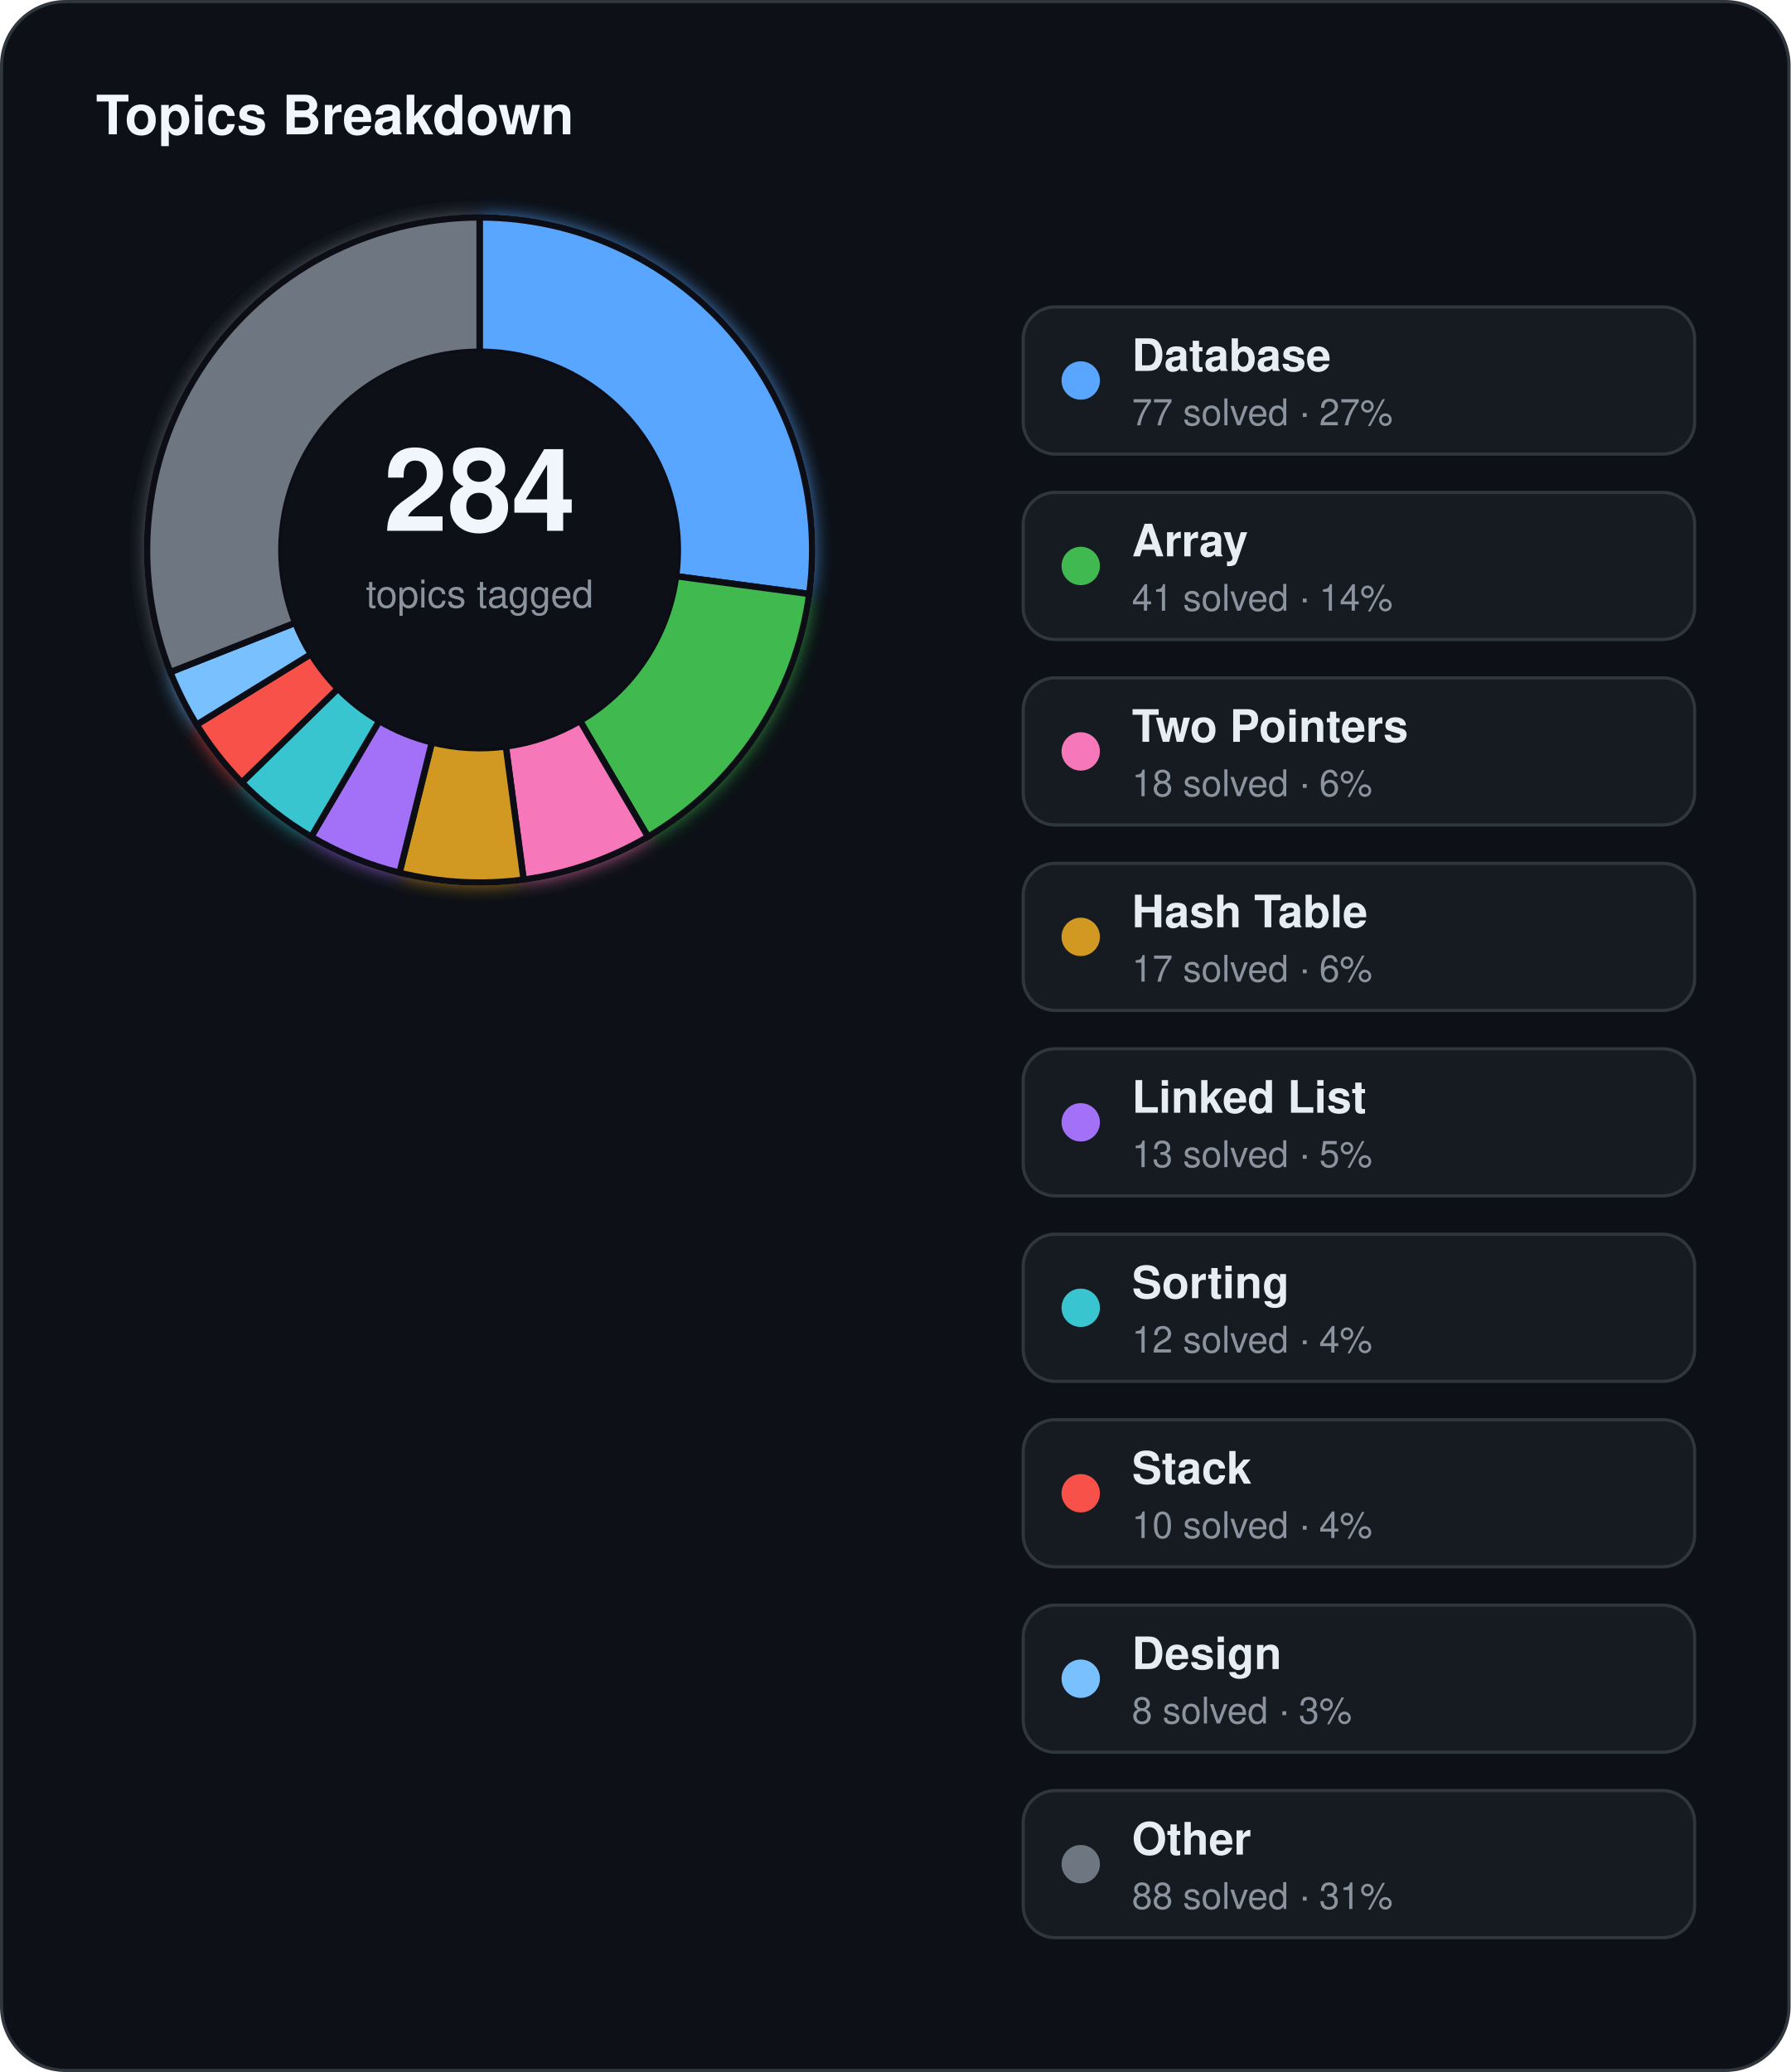
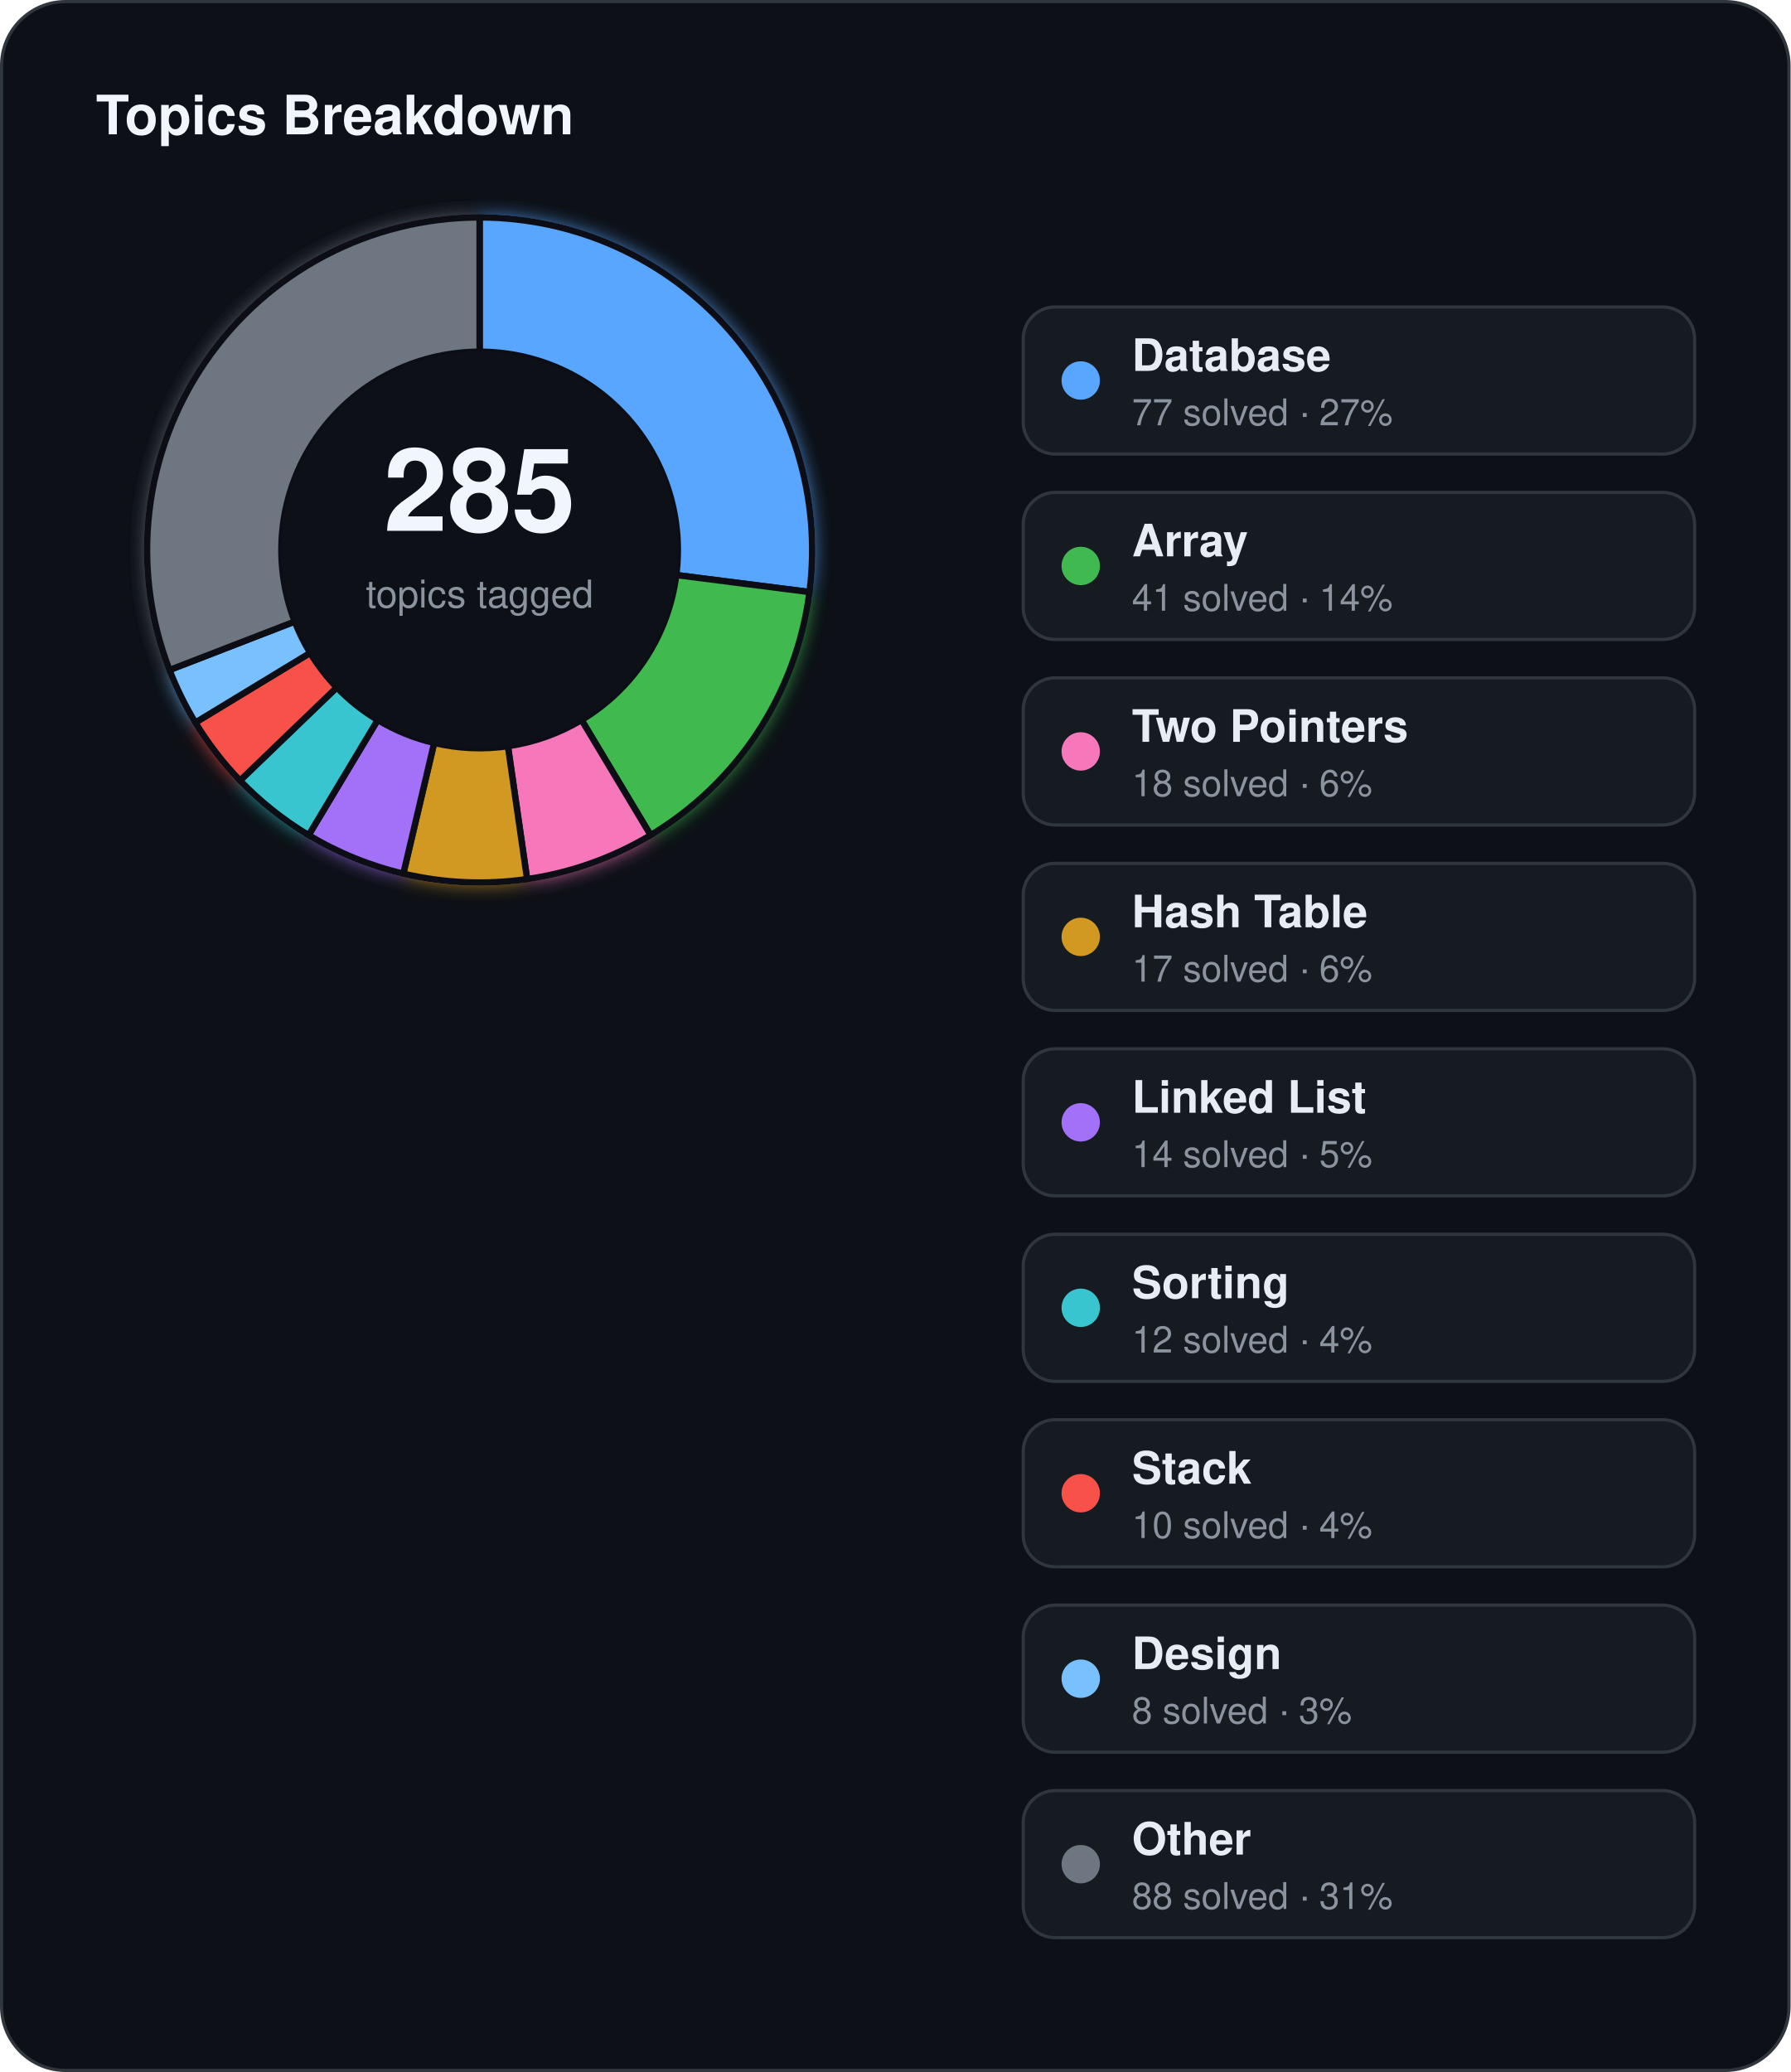
<svg xmlns="http://www.w3.org/2000/svg" width="560" height="648" viewBox="0 0 560 648">
  <defs>
    <filter id="topics-glow" x="-60%" y="-60%" width="220%" height="220%">
      <feGaussianBlur stdDeviation="3" result="blur" />
      <feMerge>
        <feMergeNode in="blur" />
        <feMergeNode in="SourceGraphic" />
      </feMerge>
    </filter>
  </defs>
  <rect x="0.5" y="0.5" width="559" height="647" rx="20" fill="#0d1117" stroke="#30363d" stroke-width="1" />
  <text x="30" y="42" fill="#f0f6fc" font-family="Segoe UI, Helvetica, Arial, sans-serif" font-size="17" font-weight="700">Topics Breakdown</text>
  <g filter="url(#topics-glow)">
-     <path d="M 150.00,68.00 A 104,104 0 0 1 253.09,185.76 L 211.45,180.21 A 62,62 0 0 0 150.00,110.00 Z" fill="#58a6ff" stroke="#0d1117" stroke-width="2" />
-     <path d="M 253.09,185.76 A 104,104 0 0 1 202.66,261.68 L 181.40,225.46 A 62,62 0 0 0 211.45,180.21 Z" fill="#3fb950" stroke="#0d1117" stroke-width="2" />
-     <path d="M 202.66,261.68 A 104,104 0 0 1 163.76,275.09 L 158.21,233.45 A 62,62 0 0 0 181.40,225.46 Z" fill="#f778ba" stroke="#0d1117" stroke-width="2" />
-     <path d="M 163.76,275.09 A 104,104 0 0 1 124.94,272.94 L 135.06,232.17 A 62,62 0 0 0 158.21,233.45 Z" fill="#d29922" stroke="#0d1117" stroke-width="2" />
-     <path d="M 124.94,272.94 A 104,104 0 0 1 97.34,261.68 L 118.60,225.46 A 62,62 0 0 0 135.06,232.17 Z" fill="#a371f7" stroke="#0d1117" stroke-width="2" />
-     <path d="M 97.34,261.68 A 104,104 0 0 1 75.65,244.72 L 105.68,215.35 A 62,62 0 0 0 118.60,225.46 Z" fill="#39c5cf" stroke="#0d1117" stroke-width="2" />
-     <path d="M 75.65,244.72 A 104,104 0 0 1 61.51,226.63 L 97.24,204.57 A 62,62 0 0 0 105.68,215.35 Z" fill="#f85149" stroke="#0d1117" stroke-width="2" />
-     <path d="M 61.51,226.63 A 104,104 0 0 1 53.27,210.20 L 92.33,194.77 A 62,62 0 0 0 97.24,204.57 Z" fill="#79c0ff" stroke="#0d1117" stroke-width="2" />
-     <path d="M 53.27,210.20 A 104,104 0 0 1 150.00,68.00 L 150.00,110.00 A 62,62 0 0 0 92.33,194.77 Z" fill="#6e7681" stroke="#0d1117" stroke-width="2" />
+     <path d="M 150.00,68.00 A 104,104 0 0 1 253.17,185.15 L 211.50,179.84 A 62,62 0 0 0 150.00,110.00 Z" fill="#58a6ff" stroke="#0d1117" stroke-width="2" />
+     <path d="M 253.17,185.15 A 104,104 0 0 1 203.48,261.19 L 181.88,225.17 A 62,62 0 0 0 211.50,179.84 Z" fill="#3fb950" stroke="#0d1117" stroke-width="2" />
+     <path d="M 203.48,261.19 A 104,104 0 0 1 164.85,274.93 L 158.85,233.36 A 62,62 0 0 0 181.88,225.17 Z" fill="#f778ba" stroke="#0d1117" stroke-width="2" />
+     <path d="M 164.85,274.93 A 104,104 0 0 1 126.14,273.23 L 135.78,232.35 A 62,62 0 0 0 158.85,233.36 Z" fill="#d29922" stroke="#0d1117" stroke-width="2" />
+     <path d="M 126.14,273.23 A 104,104 0 0 1 96.52,261.19 L 118.12,225.17 A 62,62 0 0 0 135.78,232.35 Z" fill="#a371f7" stroke="#0d1117" stroke-width="2" />
+     <path d="M 96.52,261.19 A 104,104 0 0 1 75.06,244.11 L 105.32,214.99 A 62,62 0 0 0 118.12,225.17 Z" fill="#39c5cf" stroke="#0d1117" stroke-width="2" />
+     <path d="M 75.06,244.11 A 104,104 0 0 1 61.10,225.97 L 97.00,204.18 A 62,62 0 0 0 105.32,214.99 Z" fill="#f85149" stroke="#0d1117" stroke-width="2" />
+     <path d="M 61.10,225.97 A 104,104 0 0 1 53.01,209.54 L 92.18,194.38 A 62,62 0 0 0 97.00,204.18 Z" fill="#79c0ff" stroke="#0d1117" stroke-width="2" />
+     <path d="M 53.01,209.54 A 104,104 0 0 1 150.00,68.00 L 150.00,110.00 A 62,62 0 0 0 92.18,194.38 Z" fill="#6e7681" stroke="#0d1117" stroke-width="2" />
  </g>
  <circle cx="150" cy="172" r="62" fill="#0d1117" />
-   <text x="150" y="166" text-anchor="middle" fill="#f0f6fc" font-family="Segoe UI, Helvetica, Arial, sans-serif" font-size="36" font-weight="700">284</text>
+   <text x="150" y="166" text-anchor="middle" fill="#f0f6fc" font-family="Segoe UI, Helvetica, Arial, sans-serif" font-size="36" font-weight="700">285</text>
  <text x="150" y="190" text-anchor="middle" fill="#8b949e" font-family="Segoe UI, Helvetica, Arial, sans-serif" font-size="12">topics tagged</text>
  <rect x="320" y="96" width="210" height="46" rx="10" fill="#161b22" stroke="#30363d" stroke-width="1" />
  <circle cx="338" cy="119" r="6" fill="#58a6ff" />
  <text x="354" y="116" fill="#e6edf3" font-family="Segoe UI, Helvetica, Arial, sans-serif" font-size="14" font-weight="600">Database</text>
  <text x="354" y="133" fill="#8b949e" font-family="Segoe UI, Helvetica, Arial, sans-serif" font-size="11.5">77 solved · 27%</text>
  <rect x="320" y="154" width="210" height="46" rx="10" fill="#161b22" stroke="#30363d" stroke-width="1" />
  <circle cx="338" cy="177" r="6" fill="#3fb950" />
  <text x="354" y="174" fill="#e6edf3" font-family="Segoe UI, Helvetica, Arial, sans-serif" font-size="14" font-weight="600">Array</text>
  <text x="354" y="191" fill="#8b949e" font-family="Segoe UI, Helvetica, Arial, sans-serif" font-size="11.5">41 solved · 14%</text>
  <rect x="320" y="212" width="210" height="46" rx="10" fill="#161b22" stroke="#30363d" stroke-width="1" />
  <circle cx="338" cy="235" r="6" fill="#f778ba" />
  <text x="354" y="232" fill="#e6edf3" font-family="Segoe UI, Helvetica, Arial, sans-serif" font-size="14" font-weight="600">Two Pointers</text>
  <text x="354" y="249" fill="#8b949e" font-family="Segoe UI, Helvetica, Arial, sans-serif" font-size="11.5">18 solved · 6%</text>
  <rect x="320" y="270" width="210" height="46" rx="10" fill="#161b22" stroke="#30363d" stroke-width="1" />
  <circle cx="338" cy="293" r="6" fill="#d29922" />
  <text x="354" y="290" fill="#e6edf3" font-family="Segoe UI, Helvetica, Arial, sans-serif" font-size="14" font-weight="600">Hash Table</text>
  <text x="354" y="307" fill="#8b949e" font-family="Segoe UI, Helvetica, Arial, sans-serif" font-size="11.5">17 solved · 6%</text>
  <rect x="320" y="328" width="210" height="46" rx="10" fill="#161b22" stroke="#30363d" stroke-width="1" />
  <circle cx="338" cy="351" r="6" fill="#a371f7" />
  <text x="354" y="348" fill="#e6edf3" font-family="Segoe UI, Helvetica, Arial, sans-serif" font-size="14" font-weight="600">Linked List</text>
-   <text x="354" y="365" fill="#8b949e" font-family="Segoe UI, Helvetica, Arial, sans-serif" font-size="11.5">13 solved · 5%</text>
+   <text x="354" y="365" fill="#8b949e" font-family="Segoe UI, Helvetica, Arial, sans-serif" font-size="11.5">14 solved · 5%</text>
  <rect x="320" y="386" width="210" height="46" rx="10" fill="#161b22" stroke="#30363d" stroke-width="1" />
  <circle cx="338" cy="409" r="6" fill="#39c5cf" />
  <text x="354" y="406" fill="#e6edf3" font-family="Segoe UI, Helvetica, Arial, sans-serif" font-size="14" font-weight="600">Sorting</text>
  <text x="354" y="423" fill="#8b949e" font-family="Segoe UI, Helvetica, Arial, sans-serif" font-size="11.5">12 solved · 4%</text>
  <rect x="320" y="444" width="210" height="46" rx="10" fill="#161b22" stroke="#30363d" stroke-width="1" />
  <circle cx="338" cy="467" r="6" fill="#f85149" />
  <text x="354" y="464" fill="#e6edf3" font-family="Segoe UI, Helvetica, Arial, sans-serif" font-size="14" font-weight="600">Stack</text>
  <text x="354" y="481" fill="#8b949e" font-family="Segoe UI, Helvetica, Arial, sans-serif" font-size="11.5">10 solved · 4%</text>
  <rect x="320" y="502" width="210" height="46" rx="10" fill="#161b22" stroke="#30363d" stroke-width="1" />
  <circle cx="338" cy="525" r="6" fill="#79c0ff" />
  <text x="354" y="522" fill="#e6edf3" font-family="Segoe UI, Helvetica, Arial, sans-serif" font-size="14" font-weight="600">Design</text>
  <text x="354" y="539" fill="#8b949e" font-family="Segoe UI, Helvetica, Arial, sans-serif" font-size="11.5">8 solved · 3%</text>
  <rect x="320" y="560" width="210" height="46" rx="10" fill="#161b22" stroke="#30363d" stroke-width="1" />
  <circle cx="338" cy="583" r="6" fill="#6e7681" />
  <text x="354" y="580" fill="#e6edf3" font-family="Segoe UI, Helvetica, Arial, sans-serif" font-size="14" font-weight="600">Other</text>
  <text x="354" y="597" fill="#8b949e" font-family="Segoe UI, Helvetica, Arial, sans-serif" font-size="11.5">88 solved · 31%</text>
</svg>
